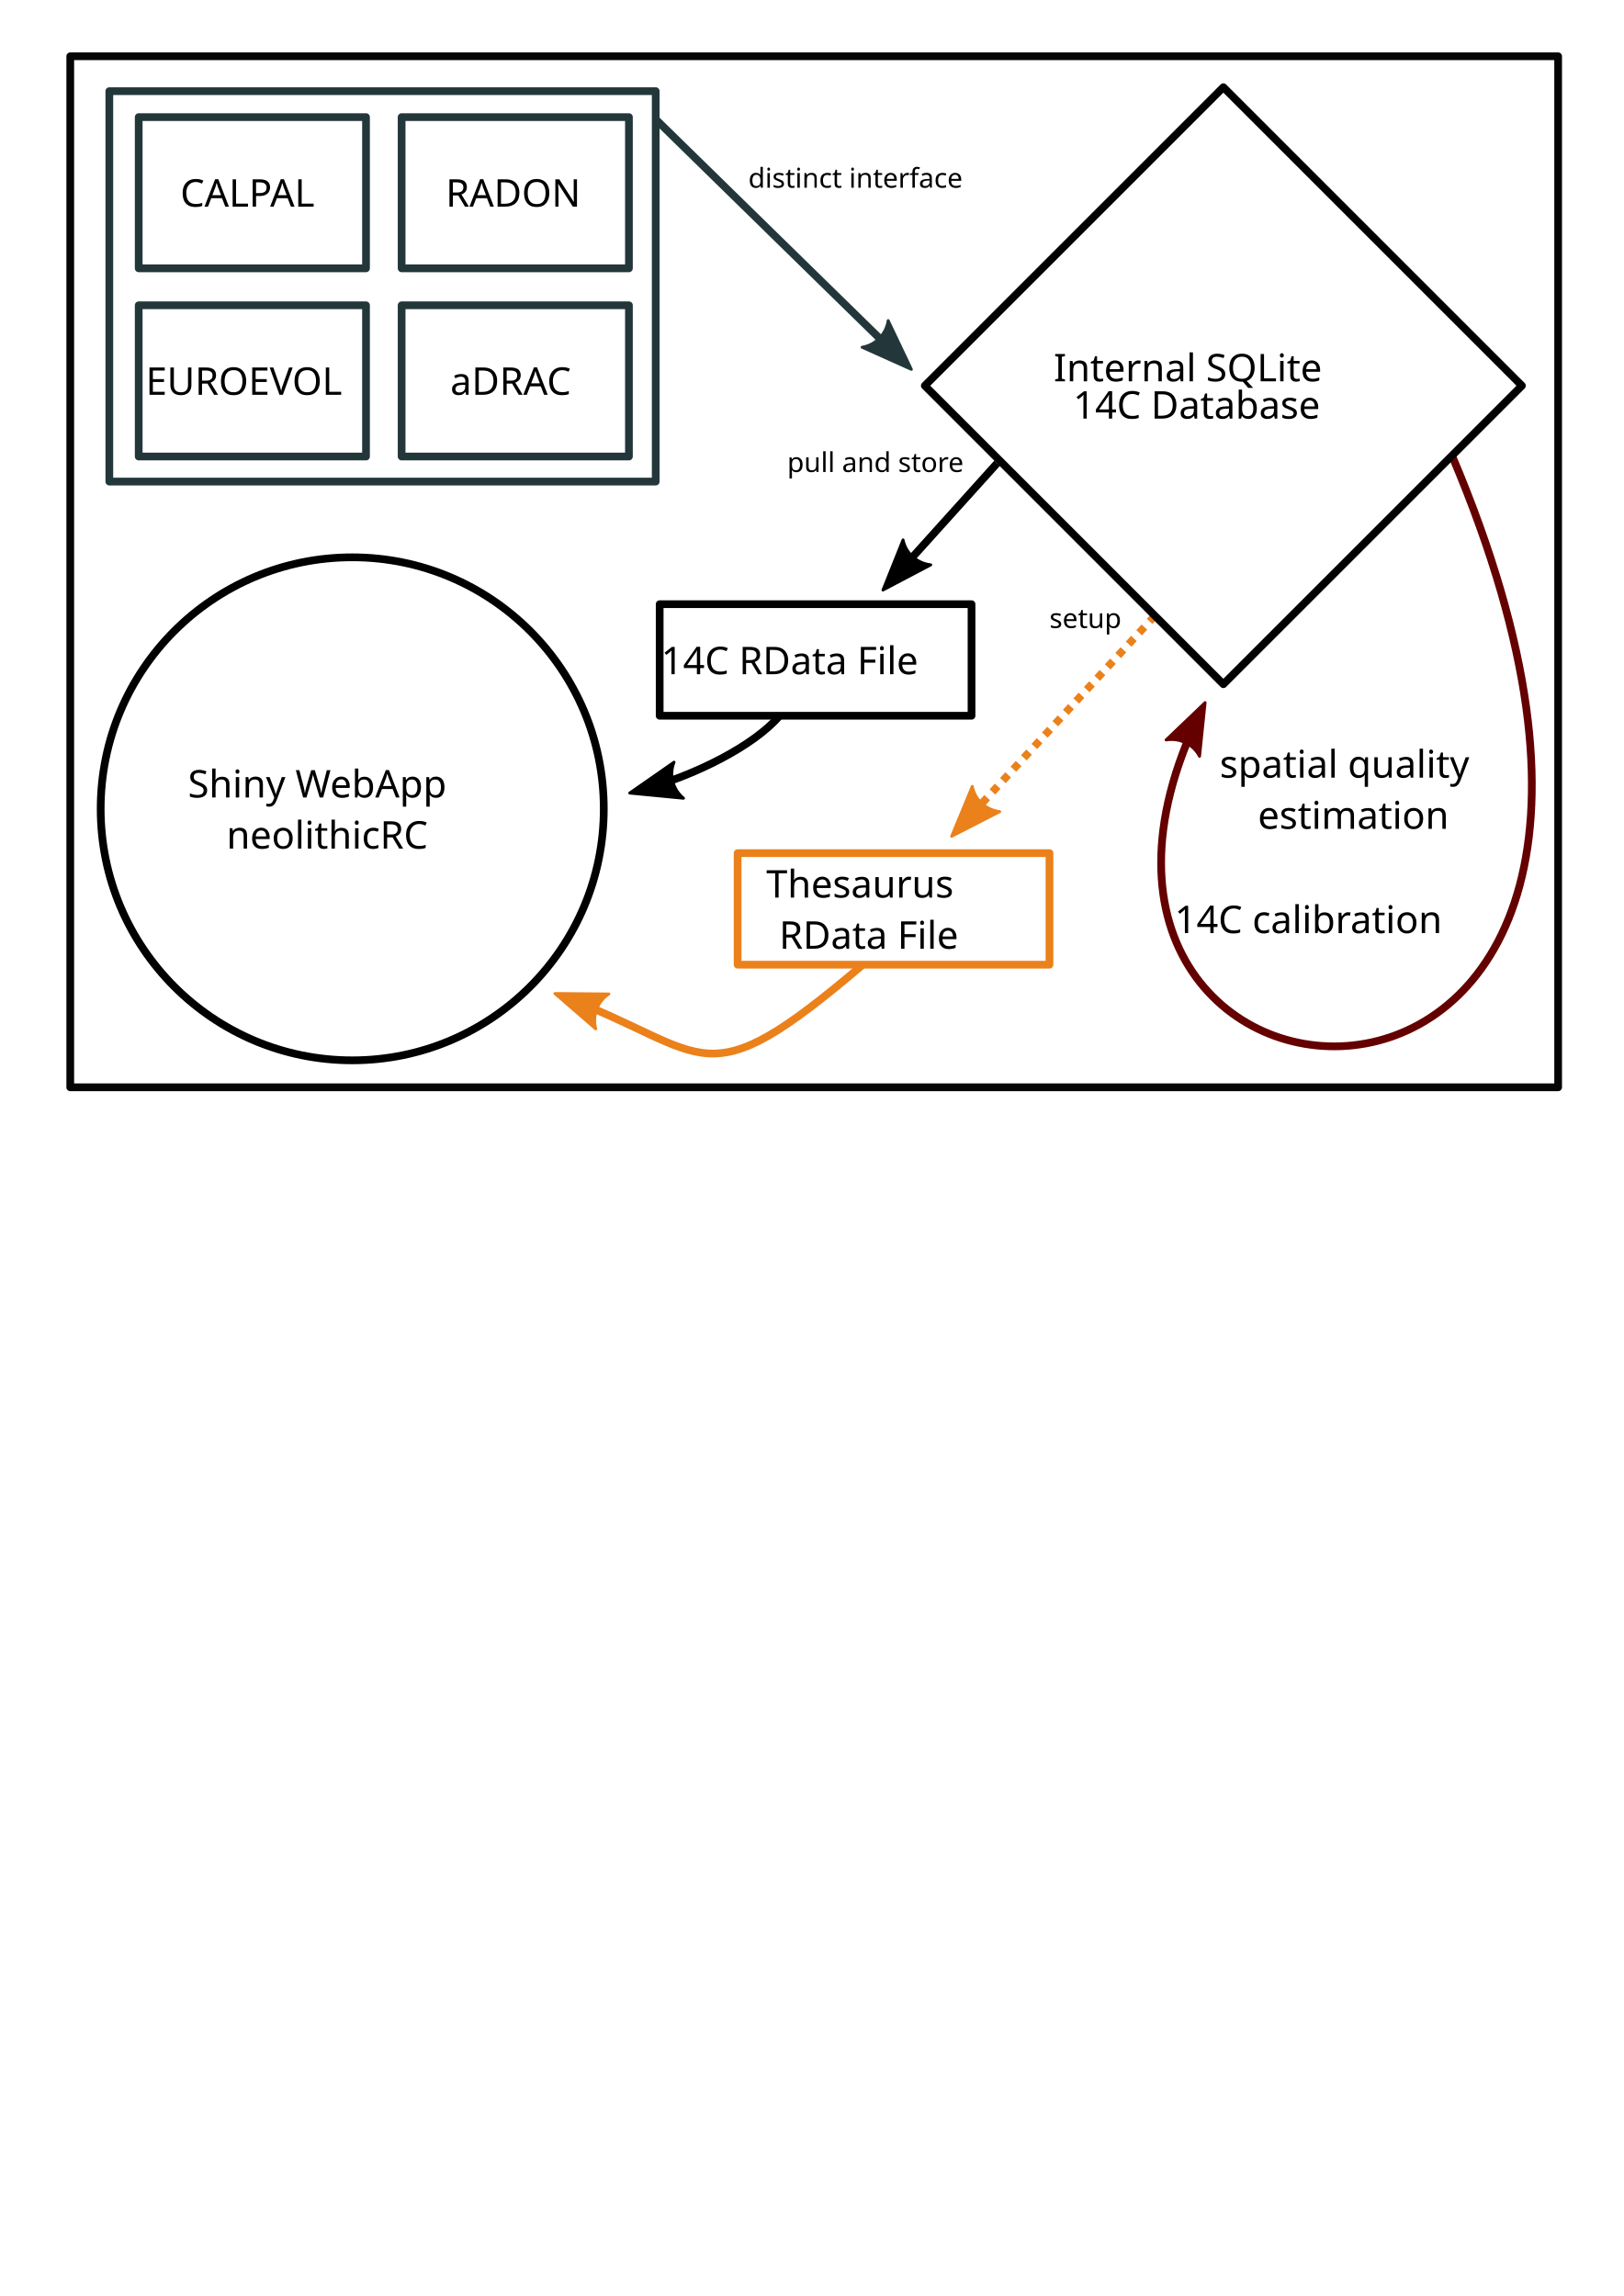
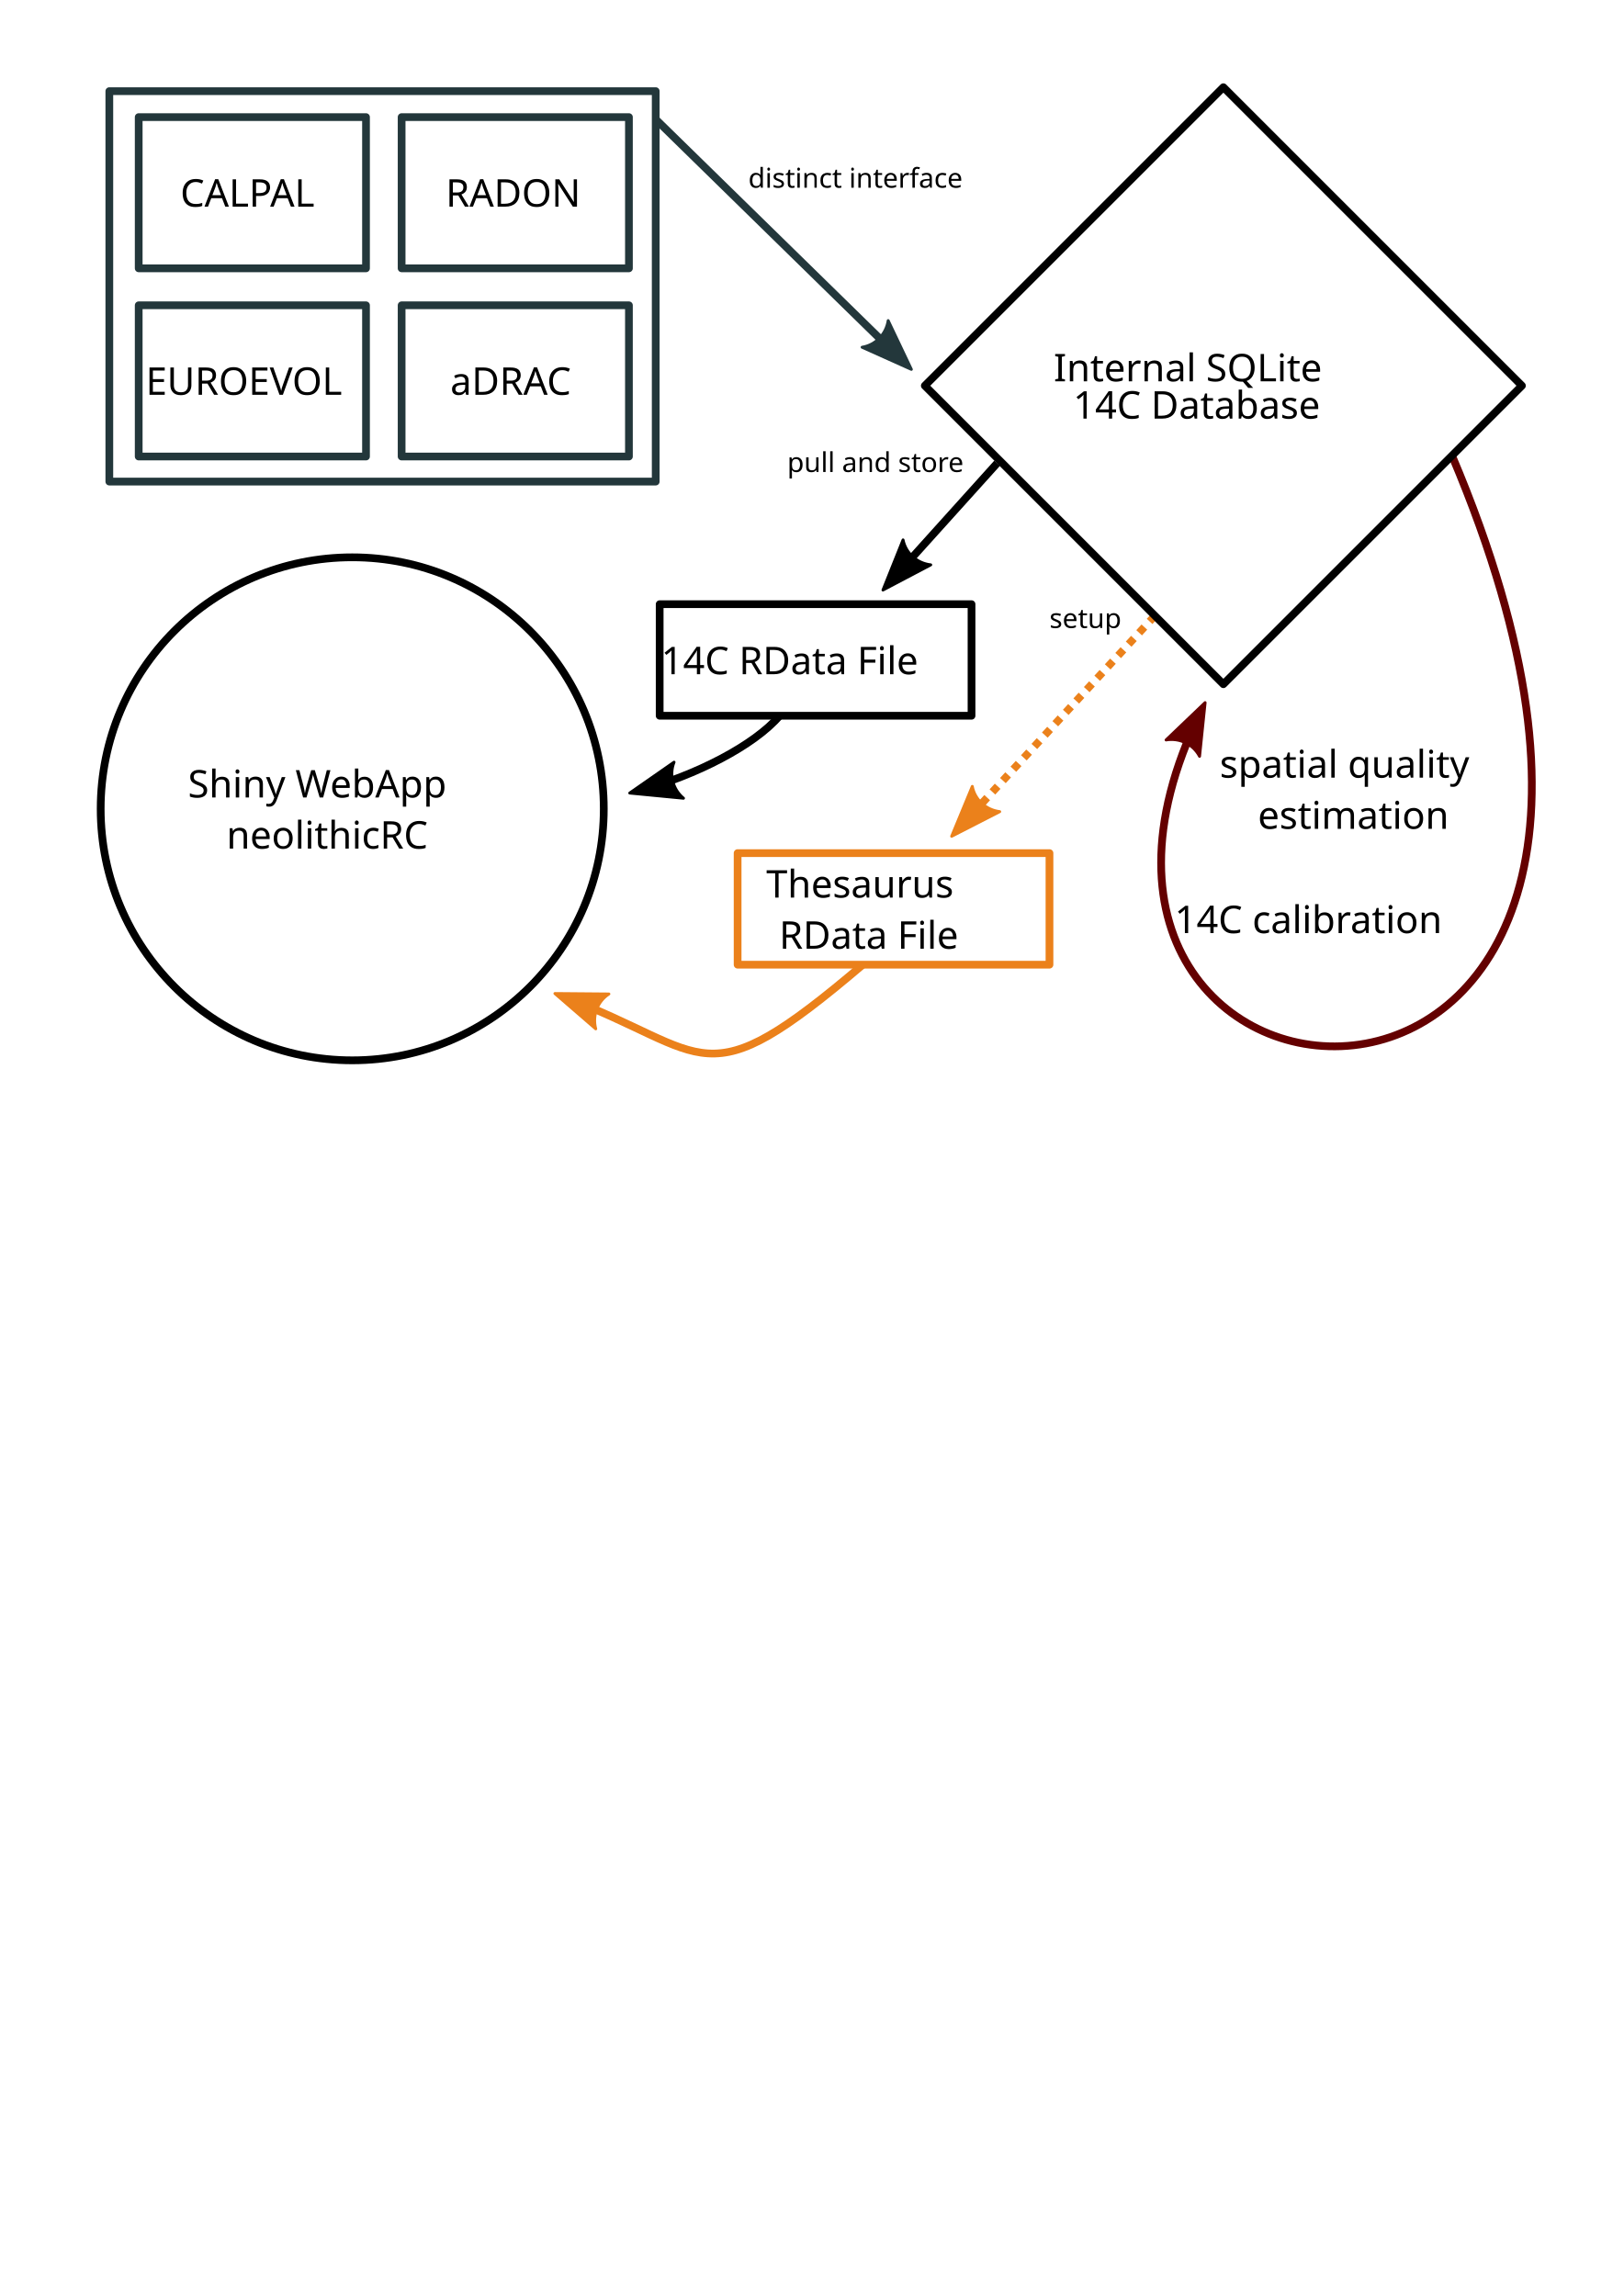
<svg xmlns="http://www.w3.org/2000/svg" width="210mm" height="297mm" viewBox="0 0 210 297" version="1.1" id="svg8">
  <defs id="defs2">
    <marker style="overflow:visible;" id="marker21191" refX="0.0" refY="0.0" orient="auto">
      <path transform="scale(0.6) rotate(180) translate(0,0)" d="M 8.719,4.034 L -2.207,0.016 L 8.719,-4.002 C 6.973,-1.63 6.983,1.616 8.719,4.034 z " style="fill-rule:evenodd;stroke-width:0.625;stroke-linejoin:round;stroke:#000000;stroke-opacity:1;fill:#000000;fill-opacity:1" id="path21189" />
    </marker>
    <marker orient="auto" refY="0.0" refX="0.0" id="marker19704" style="overflow:visible;">
      <path id="path19702" style="fill-rule:evenodd;stroke-width:0.625;stroke-linejoin:round;stroke:#000000;stroke-opacity:1;fill:#000000;fill-opacity:1" d="M 8.719,4.034 L -2.207,0.016 L 8.719,-4.002 C 6.973,-1.63 6.983,1.616 8.719,4.034 z " transform="scale(0.6) rotate(180) translate(0,0)" />
    </marker>
    <marker orient="auto" refY="0.0" refX="0.0" id="marker17966" style="overflow:visible;">
      <path id="path17964" style="fill-rule:evenodd;stroke-width:0.625;stroke-linejoin:round;stroke:#eb811b;stroke-opacity:1;fill:#eb811b;fill-opacity:1" d="M 8.719,4.034 L -2.207,0.016 L 8.719,-4.002 C 6.973,-1.63 6.983,1.616 8.719,4.034 z " transform="scale(0.6) rotate(180) translate(0,0)" />
    </marker>
    <marker style="overflow:visible;" id="marker16946" refX="0.0" refY="0.0" orient="auto">
      <path transform="scale(0.6) rotate(180) translate(0,0)" d="M 8.719,4.034 L -2.207,0.016 L 8.719,-4.002 C 6.973,-1.63 6.983,1.616 8.719,4.034 z " style="fill-rule:evenodd;stroke-width:0.625;stroke-linejoin:round;stroke:#eb811b;stroke-opacity:1;fill:#eb811b;fill-opacity:1" id="path16944" />
    </marker>
    <marker style="overflow:visible;" id="marker8756" refX="0.0" refY="0.0" orient="auto">
      <path transform="scale(0.6) rotate(180) translate(0,0)" d="M 8.719,4.034 L -2.207,0.016 L 8.719,-4.002 C 6.973,-1.63 6.983,1.616 8.719,4.034 z " style="fill-rule:evenodd;stroke-width:0.625;stroke-linejoin:round;stroke:#640000;stroke-opacity:1;fill:#640000;fill-opacity:1" id="path8754" />
    </marker>
    <marker orient="auto" refY="0.0" refX="0.0" id="Arrow2Mend" style="overflow:visible;">
      <path id="path4623" style="fill-rule:evenodd;stroke-width:0.625;stroke-linejoin:round;stroke:#23373b;stroke-opacity:1;fill:#23373b;fill-opacity:1" d="M 8.719,4.034 L -2.207,0.016 L 8.719,-4.002 C 6.973,-1.63 6.983,1.616 8.719,4.034 z " transform="scale(0.6) rotate(180) translate(0,0)" />
    </marker>
    <marker orient="auto" refY="0.0" refX="0.0" id="Arrow1Lend" style="overflow:visible;">
      <path id="path4599" d="M 0.0,0.0 L 5.0,-5.0 L -12.5,0.0 L 5.0,5.0 L 0.0,0.0 z " style="fill-rule:evenodd;stroke:#003200;stroke-width:1pt;stroke-opacity:1;fill:#008000;fill-opacity:1" transform="scale(0.8) rotate(180) translate(12.5,0)" />
    </marker>
  </defs>
  <g id="layer1">
-     <rect style="fill:none;fill-opacity:1;stroke:#050505;stroke-width:1;stroke-linecap:round;stroke-linejoin:round;stroke-miterlimit:4;stroke-dasharray:none;stroke-opacity:1" id="rect4538" width="192.434" height="133.367" x="9.087" y="7.28" />
    <rect style="fill:none;fill-opacity:1;stroke:#23373b;stroke-width:1;stroke-linecap:round;stroke-linejoin:round;stroke-miterlimit:4;stroke-dasharray:none;stroke-opacity:1" id="rect4540" width="29.398" height="19.561" x="17.939" y="15.149" />
    <rect y="39.492" x="17.939" height="19.561" width="29.398" id="rect4542" style="fill:none;fill-opacity:1;stroke:#23373b;stroke-width:1;stroke-linecap:round;stroke-linejoin:round;stroke-miterlimit:4;stroke-dasharray:none;stroke-opacity:1" />
    <rect y="78.155" x="85.318" height="14.431" width="40.334" id="rect4560" style="fill:none;fill-opacity:1;stroke:#000000;stroke-width:1;stroke-linecap:round;stroke-linejoin:round;stroke-miterlimit:4;stroke-dasharray:none;stroke-opacity:1" />
    <rect style="fill:none;fill-opacity:1;stroke:#eb811b;stroke-width:1;stroke-linecap:round;stroke-linejoin:round;stroke-miterlimit:4;stroke-dasharray:none;stroke-opacity:1" id="rect4562" width="40.334" height="14.431" x="95.399" y="110.355" />
    <rect y="15.149" x="51.944" height="19.561" width="29.398" id="rect4586" style="fill:none;fill-opacity:1;stroke:#23373b;stroke-width:1;stroke-linecap:round;stroke-linejoin:round;stroke-miterlimit:4;stroke-dasharray:none;stroke-opacity:1" />
    <rect style="fill:none;fill-opacity:1;stroke:#23373b;stroke-width:1;stroke-linecap:round;stroke-linejoin:round;stroke-miterlimit:4;stroke-dasharray:none;stroke-opacity:1" id="rect4588" width="29.398" height="19.561" x="51.944" y="39.492" />
    <rect y="11.791" x="14.14" height="50.504" width="70.666" id="rect4590" style="fill:none;fill-opacity:1;stroke:#23373b;stroke-width:1;stroke-linecap:round;stroke-linejoin:round;stroke-miterlimit:4;stroke-dasharray:none;stroke-opacity:1" />
    <circle style="fill:none;fill-opacity:1;stroke:#000000;stroke-width:1;stroke-linecap:round;stroke-linejoin:round;stroke-miterlimit:4;stroke-dasharray:none;stroke-opacity:1" id="path4592" cx="45.555" cy="104.625" r="32.534" />
    <path style="fill:none;fill-opacity:1;fill-rule:evenodd;stroke:#23373b;stroke-width:1;stroke-linecap:butt;stroke-linejoin:miter;stroke-miterlimit:4;stroke-dasharray:none;stroke-opacity:1;marker-end:url(#Arrow2Mend)" d="m 84.806,15.434 32.112,31.426" id="path4594" />
    <path id="path8752" d="M 187.793,58.938 C 230.165,158.845 126.557,150.757 155.288,92.082" style="fill:none;fill-opacity:1;fill-rule:evenodd;stroke:#640000;stroke-width:1;stroke-linecap:butt;stroke-linejoin:miter;stroke-miterlimit:4;stroke-dasharray:none;stroke-opacity:1;marker-end:url(#marker8756)" />
    <path id="path16942" d="M 149.362,79.646 123.971,107.197" style="fill:none;fill-opacity:1;fill-rule:evenodd;stroke:#eb811b;stroke-width:1;stroke-linecap:butt;stroke-linejoin:miter;stroke-miterlimit:4;stroke-dasharray:1,1;stroke-opacity:1;marker-end:url(#marker16946);stroke-dashoffset:0" />
    <path style="fill:none;fill-opacity:1;fill-rule:evenodd;stroke:#eb811b;stroke-width:1;stroke-linecap:butt;stroke-linejoin:miter;stroke-miterlimit:4;stroke-dasharray:none;stroke-opacity:1;marker-end:url(#marker17966)" d="M 111.595,124.787 C 90.641,142.63 92.01,136.146 73.009,128.977" id="path17962" />
    <path style="fill:none;fill-opacity:1;fill-rule:evenodd;stroke:#000000;stroke-width:1;stroke-linecap:butt;stroke-linejoin:miter;stroke-miterlimit:4;stroke-dasharray:none;stroke-opacity:1;marker-end:url(#marker19704)" d="M 128.966,59.918 115.077,75.332" id="path19700" />
    <path id="path21187" d="m 100.831,92.586 c -3.265,3.832 -10.942,7.778 -18.107,9.654" style="fill:none;fill-opacity:1;fill-rule:evenodd;stroke:#000000;stroke-width:1;stroke-linecap:butt;stroke-linejoin:miter;stroke-miterlimit:4;stroke-dasharray:none;stroke-opacity:1;marker-end:url(#marker21191)" />
    <text xml:space="preserve" style="font-style:normal;font-variant:normal;font-weight:normal;font-stretch:normal;font-size:4.939px;line-height:4.82px;font-family:sans-serif;-inkscape-font-specification:'sans-serif, Normal';font-variant-ligatures:normal;font-variant-caps:normal;font-variant-numeric:normal;font-feature-settings:normal;text-align:start;letter-spacing:0px;word-spacing:0px;writing-mode:lr-tb;text-anchor:start;fill:#000000;fill-opacity:1;stroke:none;stroke-width:0.193px;stroke-linecap:butt;stroke-linejoin:miter;stroke-opacity:1" x="23.328" y="26.728" id="text29636">
      <tspan id="tspan29634" x="23.328" y="26.728" style="font-style:normal;font-variant:normal;font-weight:normal;font-stretch:normal;font-size:4.939px;font-family:sans-serif;-inkscape-font-specification:'sans-serif, Normal';font-variant-ligatures:normal;font-variant-caps:normal;font-variant-numeric:normal;font-feature-settings:normal;text-align:start;writing-mode:lr-tb;text-anchor:start;stroke-width:0.193px">CALPAL</tspan>
    </text>
    <text xml:space="preserve" style="font-style:normal;font-variant:normal;font-weight:normal;font-stretch:normal;font-size:4.939px;line-height:6.615px;font-family:sans-serif;-inkscape-font-specification:'sans-serif, Normal';font-variant-ligatures:normal;font-variant-caps:normal;font-variant-numeric:normal;font-feature-settings:normal;text-align:start;letter-spacing:0px;word-spacing:0px;writing-mode:lr-tb;text-anchor:start;fill:#000000;fill-opacity:1;stroke:none;stroke-width:0.265px;stroke-linecap:butt;stroke-linejoin:miter;stroke-opacity:1" x="18.85" y="51.07" id="text29640">
      <tspan id="tspan29638" x="18.85" y="51.07" style="font-style:normal;font-variant:normal;font-weight:normal;font-stretch:normal;font-size:4.939px;font-family:sans-serif;-inkscape-font-specification:'sans-serif, Normal';font-variant-ligatures:normal;font-variant-caps:normal;font-variant-numeric:normal;font-feature-settings:normal;text-align:start;writing-mode:lr-tb;text-anchor:start;stroke-width:0.265px">EUROEVOL</tspan>
    </text>
    <text xml:space="preserve" style="font-style:normal;font-variant:normal;font-weight:normal;font-stretch:normal;font-size:4.939px;line-height:6.615px;font-family:sans-serif;-inkscape-font-specification:'sans-serif, Normal';font-variant-ligatures:normal;font-variant-caps:normal;font-variant-numeric:normal;font-feature-settings:normal;text-align:start;letter-spacing:0px;word-spacing:0px;writing-mode:lr-tb;text-anchor:start;fill:#000000;fill-opacity:1;stroke:none;stroke-width:0.265px;stroke-linecap:butt;stroke-linejoin:miter;stroke-opacity:1" x="57.648" y="26.728" id="text29644">
      <tspan id="tspan29642" x="57.648" y="26.728" style="font-style:normal;font-variant:normal;font-weight:normal;font-stretch:normal;font-size:4.939px;font-family:sans-serif;-inkscape-font-specification:'sans-serif, Normal';font-variant-ligatures:normal;font-variant-caps:normal;font-variant-numeric:normal;font-feature-settings:normal;text-align:start;writing-mode:lr-tb;text-anchor:start;stroke-width:0.265px">RADON</tspan>
    </text>
    <text xml:space="preserve" style="font-style:normal;font-variant:normal;font-weight:normal;font-stretch:normal;font-size:4.939px;line-height:6.615px;font-family:sans-serif;-inkscape-font-specification:'sans-serif, Normal';font-variant-ligatures:normal;font-variant-caps:normal;font-variant-numeric:normal;font-feature-settings:normal;text-align:start;letter-spacing:0px;word-spacing:0px;writing-mode:lr-tb;text-anchor:start;fill:#000000;fill-opacity:1;stroke:none;stroke-width:0.265px;stroke-linecap:butt;stroke-linejoin:miter;stroke-opacity:1" x="58.229" y="51.07" id="text29648">
      <tspan id="tspan29646" x="58.229" y="51.07" style="font-style:normal;font-variant:normal;font-weight:normal;font-stretch:normal;font-size:4.939px;font-family:sans-serif;-inkscape-font-specification:'sans-serif, Normal';font-variant-ligatures:normal;font-variant-caps:normal;font-variant-numeric:normal;font-feature-settings:normal;text-align:start;writing-mode:lr-tb;text-anchor:start;stroke-width:0.265px">aDRAC</tspan>
    </text>
    <text xml:space="preserve" style="font-style:normal;font-variant:normal;font-weight:normal;font-stretch:normal;font-size:4.939px;line-height:4.82px;font-family:sans-serif;-inkscape-font-specification:'sans-serif, Normal';font-variant-ligatures:normal;font-variant-caps:normal;font-variant-numeric:normal;font-feature-settings:normal;text-align:start;letter-spacing:0px;word-spacing:0px;writing-mode:lr-tb;text-anchor:start;fill:#000000;fill-opacity:1;stroke:none;stroke-width:0.193px;stroke-linecap:butt;stroke-linejoin:miter;stroke-opacity:1" x="157.981" y="49.326" id="text29636-1">
      <tspan x="158.768" y="49.326" style="font-style:normal;font-variant:normal;font-weight:normal;font-stretch:normal;font-size:4.939px;font-family:sans-serif;-inkscape-font-specification:'sans-serif, Normal';font-variant-ligatures:normal;font-variant-caps:normal;font-variant-numeric:normal;font-feature-settings:normal;text-align:center;writing-mode:lr-tb;text-anchor:middle;stroke-width:0.193px" id="tspan29668">Internal SQLite </tspan>
      <tspan x="157.981" y="54.146" style="font-style:normal;font-variant:normal;font-weight:normal;font-stretch:normal;font-size:4.939px;font-family:sans-serif;-inkscape-font-specification:'sans-serif, Normal';font-variant-ligatures:normal;font-variant-caps:normal;font-variant-numeric:normal;font-feature-settings:normal;text-align:center;writing-mode:lr-tb;text-anchor:middle;stroke-width:0.193px" id="tspan29672">14C Database</tspan>
    </text>
    <text id="text29676" y="100.594" x="178.249" style="font-style:normal;font-variant:normal;font-weight:normal;font-stretch:normal;font-size:4.939px;line-height:6.615px;font-family:sans-serif;-inkscape-font-specification:'sans-serif, Normal';font-variant-ligatures:normal;font-variant-caps:normal;font-variant-numeric:normal;font-feature-settings:normal;text-align:center;letter-spacing:0px;word-spacing:0px;writing-mode:lr-tb;text-anchor:middle;fill:#000000;fill-opacity:1;stroke:none;stroke-width:0.265px;stroke-linecap:butt;stroke-linejoin:miter;stroke-opacity:1" xml:space="preserve">
      <tspan style="font-style:normal;font-variant:normal;font-weight:normal;font-stretch:normal;font-size:4.939px;font-family:sans-serif;-inkscape-font-specification:'sans-serif, Normal';font-variant-ligatures:normal;font-variant-caps:normal;font-variant-numeric:normal;font-feature-settings:normal;text-align:center;writing-mode:lr-tb;text-anchor:middle;stroke-width:0.265px" y="100.594" x="179.035" id="tspan29674">spatial quality </tspan>
      <tspan style="font-style:normal;font-variant:normal;font-weight:normal;font-stretch:normal;font-size:4.939px;font-family:sans-serif;-inkscape-font-specification:'sans-serif, Normal';font-variant-ligatures:normal;font-variant-caps:normal;font-variant-numeric:normal;font-feature-settings:normal;text-align:center;writing-mode:lr-tb;text-anchor:middle;stroke-width:0.265px" y="107.209" x="178.249" id="tspan29678">estimation</tspan>
    </text>
    <text xml:space="preserve" style="font-style:normal;font-variant:normal;font-weight:normal;font-stretch:normal;font-size:4.939px;line-height:6.615px;font-family:sans-serif;-inkscape-font-specification:'sans-serif, Normal';font-variant-ligatures:normal;font-variant-caps:normal;font-variant-numeric:normal;font-feature-settings:normal;text-align:center;letter-spacing:0px;word-spacing:0px;writing-mode:lr-tb;text-anchor:middle;fill:#000000;fill-opacity:1;stroke:none;stroke-width:0.265px;stroke-linecap:butt;stroke-linejoin:miter;stroke-opacity:1" x="172.428" y="120.703" id="text29684">
      <tspan id="tspan29682" x="172.428" y="120.703" style="font-style:normal;font-variant:normal;font-weight:normal;font-stretch:normal;font-size:4.939px;font-family:sans-serif;-inkscape-font-specification:'sans-serif, Normal';font-variant-ligatures:normal;font-variant-caps:normal;font-variant-numeric:normal;font-feature-settings:normal;text-align:center;writing-mode:lr-tb;text-anchor:middle;stroke-width:0.265px">14C calibration</tspan>
    </text>
    <text id="text29690" y="87.212" x="105.345" style="font-style:normal;font-variant:normal;font-weight:normal;font-stretch:normal;font-size:4.939px;line-height:6.615px;font-family:sans-serif;-inkscape-font-specification:'sans-serif, Normal';font-variant-ligatures:normal;font-variant-caps:normal;font-variant-numeric:normal;font-feature-settings:normal;text-align:center;letter-spacing:0px;word-spacing:0px;writing-mode:lr-tb;text-anchor:middle;fill:#000000;fill-opacity:1;stroke:none;stroke-width:0.265px;stroke-linecap:butt;stroke-linejoin:miter;stroke-opacity:1" xml:space="preserve">
      <tspan style="font-style:normal;font-variant:normal;font-weight:normal;font-stretch:normal;font-size:4.939px;font-family:sans-serif;-inkscape-font-specification:'sans-serif, Normal';font-variant-ligatures:normal;font-variant-caps:normal;font-variant-numeric:normal;font-feature-settings:normal;text-align:center;writing-mode:lr-tb;text-anchor:middle;stroke-width:0.265px" y="87.212" x="105.345" id="tspan29688">14C RData File</tspan>
    </text>
    <text xml:space="preserve" style="font-style:normal;font-variant:normal;font-weight:normal;font-stretch:normal;font-size:4.939px;line-height:6.615px;font-family:sans-serif;-inkscape-font-specification:'sans-serif, Normal';font-variant-ligatures:normal;font-variant-caps:normal;font-variant-numeric:normal;font-feature-settings:normal;text-align:center;letter-spacing:0px;word-spacing:0px;writing-mode:lr-tb;text-anchor:middle;fill:#000000;fill-opacity:1;stroke:none;stroke-width:0.265px;stroke-linecap:butt;stroke-linejoin:miter;stroke-opacity:1" x="115.573" y="116.105" id="text29694">
      <tspan id="tspan29692" x="116.36" y="116.105" style="font-style:normal;font-variant:normal;font-weight:normal;font-stretch:normal;font-size:4.939px;font-family:sans-serif;-inkscape-font-specification:'sans-serif, Normal';font-variant-ligatures:normal;font-variant-caps:normal;font-variant-numeric:normal;font-feature-settings:normal;text-align:center;writing-mode:lr-tb;text-anchor:middle;stroke-width:0.265px">Thesaurus </tspan>
      <tspan x="115.573" y="122.72" style="font-style:normal;font-variant:normal;font-weight:normal;font-stretch:normal;font-size:4.939px;font-family:sans-serif;-inkscape-font-specification:'sans-serif, Normal';font-variant-ligatures:normal;font-variant-caps:normal;font-variant-numeric:normal;font-feature-settings:normal;text-align:center;writing-mode:lr-tb;text-anchor:middle;stroke-width:0.265px" id="tspan29696">RData File</tspan>
    </text>
    <text xml:space="preserve" style="font-style:normal;font-variant:normal;font-weight:normal;font-stretch:normal;font-size:4.939px;line-height:6.615px;font-family:sans-serif;-inkscape-font-specification:'sans-serif, Normal';font-variant-ligatures:normal;font-variant-caps:normal;font-variant-numeric:normal;font-feature-settings:normal;text-align:center;letter-spacing:0px;word-spacing:0px;writing-mode:lr-tb;text-anchor:middle;fill:#000000;fill-opacity:1;stroke:none;stroke-width:0.265px;stroke-linecap:butt;stroke-linejoin:miter;stroke-opacity:1" x="45.528" y="103.159" id="text29704">
      <tspan id="tspan29702" x="45.528" y="103.159" style="font-style:normal;font-variant:normal;font-weight:normal;font-stretch:normal;font-size:4.939px;font-family:sans-serif;-inkscape-font-specification:'sans-serif, Normal';font-variant-ligatures:normal;font-variant-caps:normal;font-variant-numeric:normal;font-feature-settings:normal;text-align:center;writing-mode:lr-tb;text-anchor:middle;stroke-width:0.265px">Shiny WebApp</tspan>
      <tspan x="45.528" y="109.774" style="font-style:normal;font-variant:normal;font-weight:normal;font-stretch:normal;font-size:4.939px;font-family:sans-serif;-inkscape-font-specification:'sans-serif, Normal';font-variant-ligatures:normal;font-variant-caps:normal;font-variant-numeric:normal;font-feature-settings:normal;text-align:center;writing-mode:lr-tb;text-anchor:middle;stroke-width:0.265px" id="tspan29706">neolithicRC</tspan>
    </text>
    <rect style="fill:none;fill-opacity:1;stroke:#000000;stroke-width:1;stroke-linecap:round;stroke-linejoin:round;stroke-miterlimit:4;stroke-dasharray:none;stroke-opacity:1" id="rect4548" width="54.607" height="54.607" x="49.297" y="119.858" transform="rotate(-45)" />
    <text xml:space="preserve" style="font-style:normal;font-weight:normal;font-size:10.583px;line-height:6.615px;font-family:sans-serif;letter-spacing:0px;word-spacing:0px;fill:#000000;fill-opacity:1;stroke:none;stroke-width:0.265px;stroke-linecap:butt;stroke-linejoin:miter;stroke-opacity:1" x="101.817" y="61.056" id="text29890">
      <tspan id="tspan29888" x="101.817" y="61.056" style="font-style:normal;font-variant:normal;font-weight:normal;font-stretch:normal;font-size:3.528px;font-family:sans-serif;-inkscape-font-specification:'sans-serif, Normal';font-variant-ligatures:normal;font-variant-caps:normal;font-variant-numeric:normal;font-feature-settings:normal;text-align:start;writing-mode:lr-tb;text-anchor:start;stroke-width:0.265px">pull and store</tspan>
    </text>
    <text id="text29894" y="81.237" x="135.723" style="font-style:normal;font-weight:normal;font-size:10.583px;line-height:6.615px;font-family:sans-serif;letter-spacing:0px;word-spacing:0px;fill:#000000;fill-opacity:1;stroke:none;stroke-width:0.265px;stroke-linecap:butt;stroke-linejoin:miter;stroke-opacity:1" xml:space="preserve">
      <tspan style="font-style:normal;font-variant:normal;font-weight:normal;font-stretch:normal;font-size:3.528px;font-family:sans-serif;-inkscape-font-specification:'sans-serif, Normal';font-variant-ligatures:normal;font-variant-caps:normal;font-variant-numeric:normal;font-feature-settings:normal;text-align:start;writing-mode:lr-tb;text-anchor:start;stroke-width:0.265px" y="81.237" x="135.723" id="tspan29892">setup</tspan>
    </text>
    <text id="text29898" y="24.279" x="96.79" style="font-style:normal;font-weight:normal;font-size:10.583px;line-height:6.615px;font-family:sans-serif;letter-spacing:0px;word-spacing:0px;fill:#000000;fill-opacity:1;stroke:none;stroke-width:0.265px;stroke-linecap:butt;stroke-linejoin:miter;stroke-opacity:1" xml:space="preserve">
      <tspan style="font-style:normal;font-variant:normal;font-weight:normal;font-stretch:normal;font-size:3.528px;font-family:sans-serif;-inkscape-font-specification:'sans-serif, Normal';font-variant-ligatures:normal;font-variant-caps:normal;font-variant-numeric:normal;font-feature-settings:normal;text-align:start;writing-mode:lr-tb;text-anchor:start;stroke-width:0.265px" y="24.279" x="96.79" id="tspan29896">distinct interface</tspan>
    </text>
  </g>
</svg>
